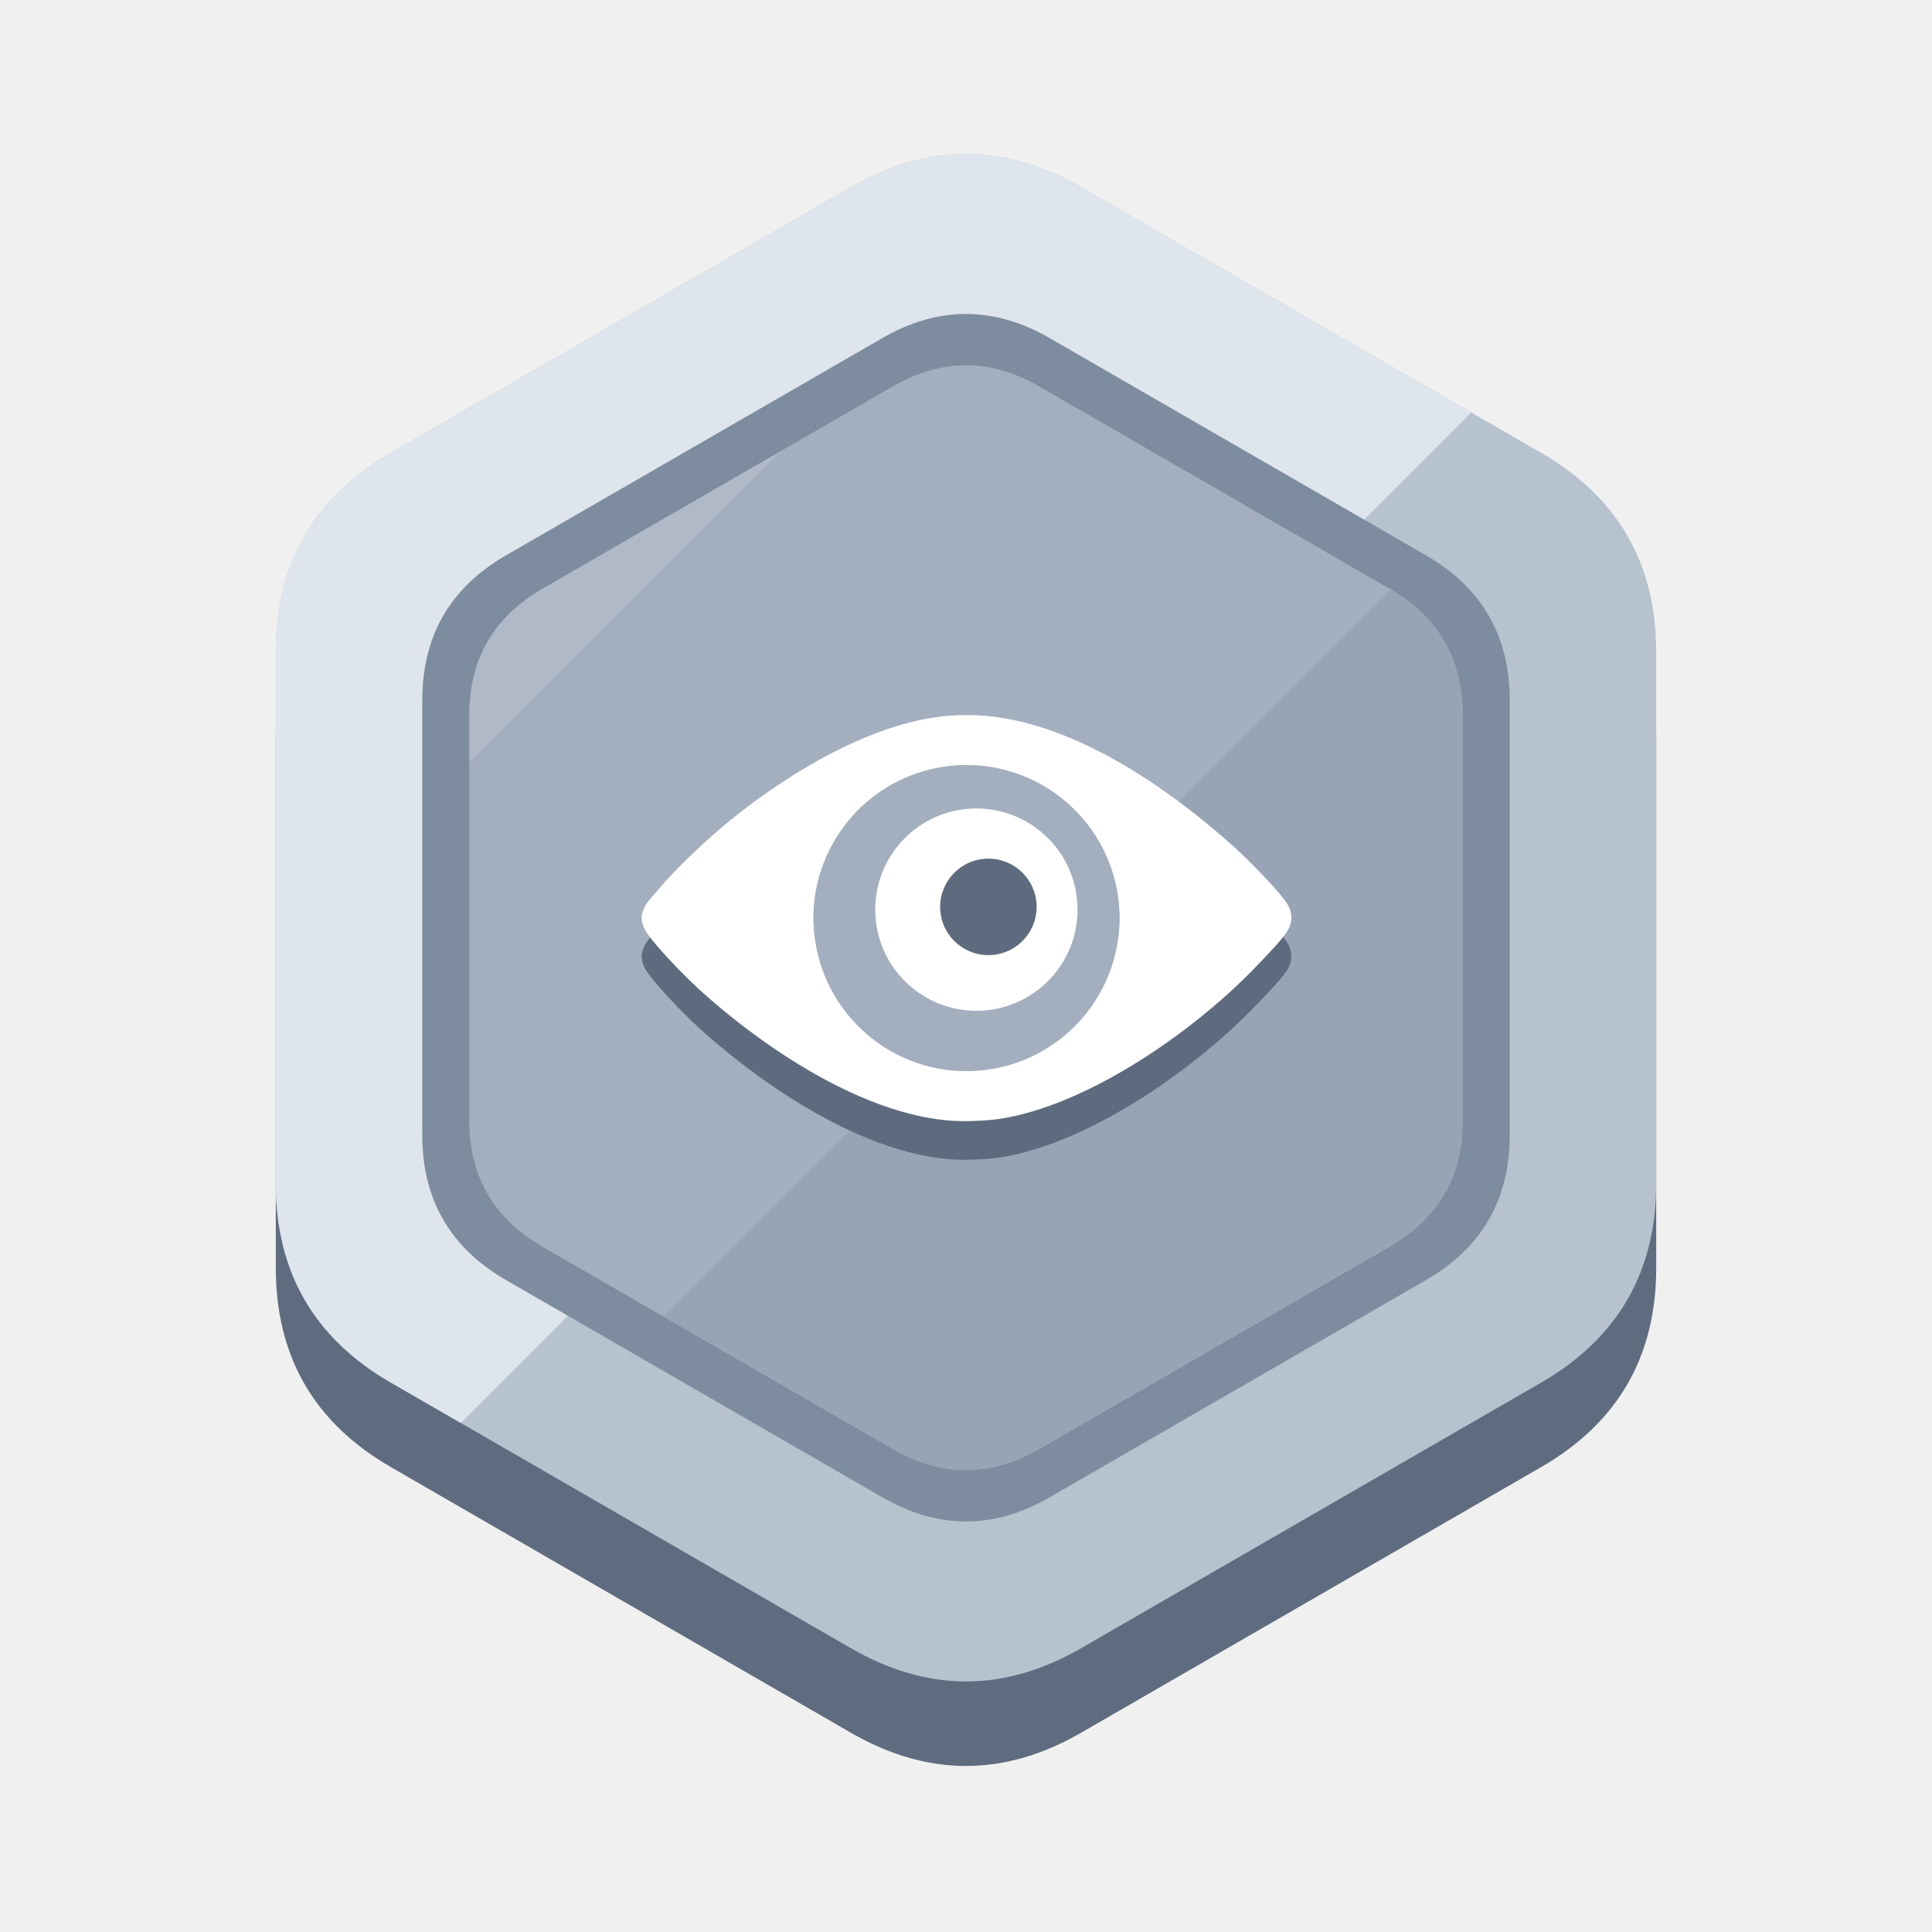
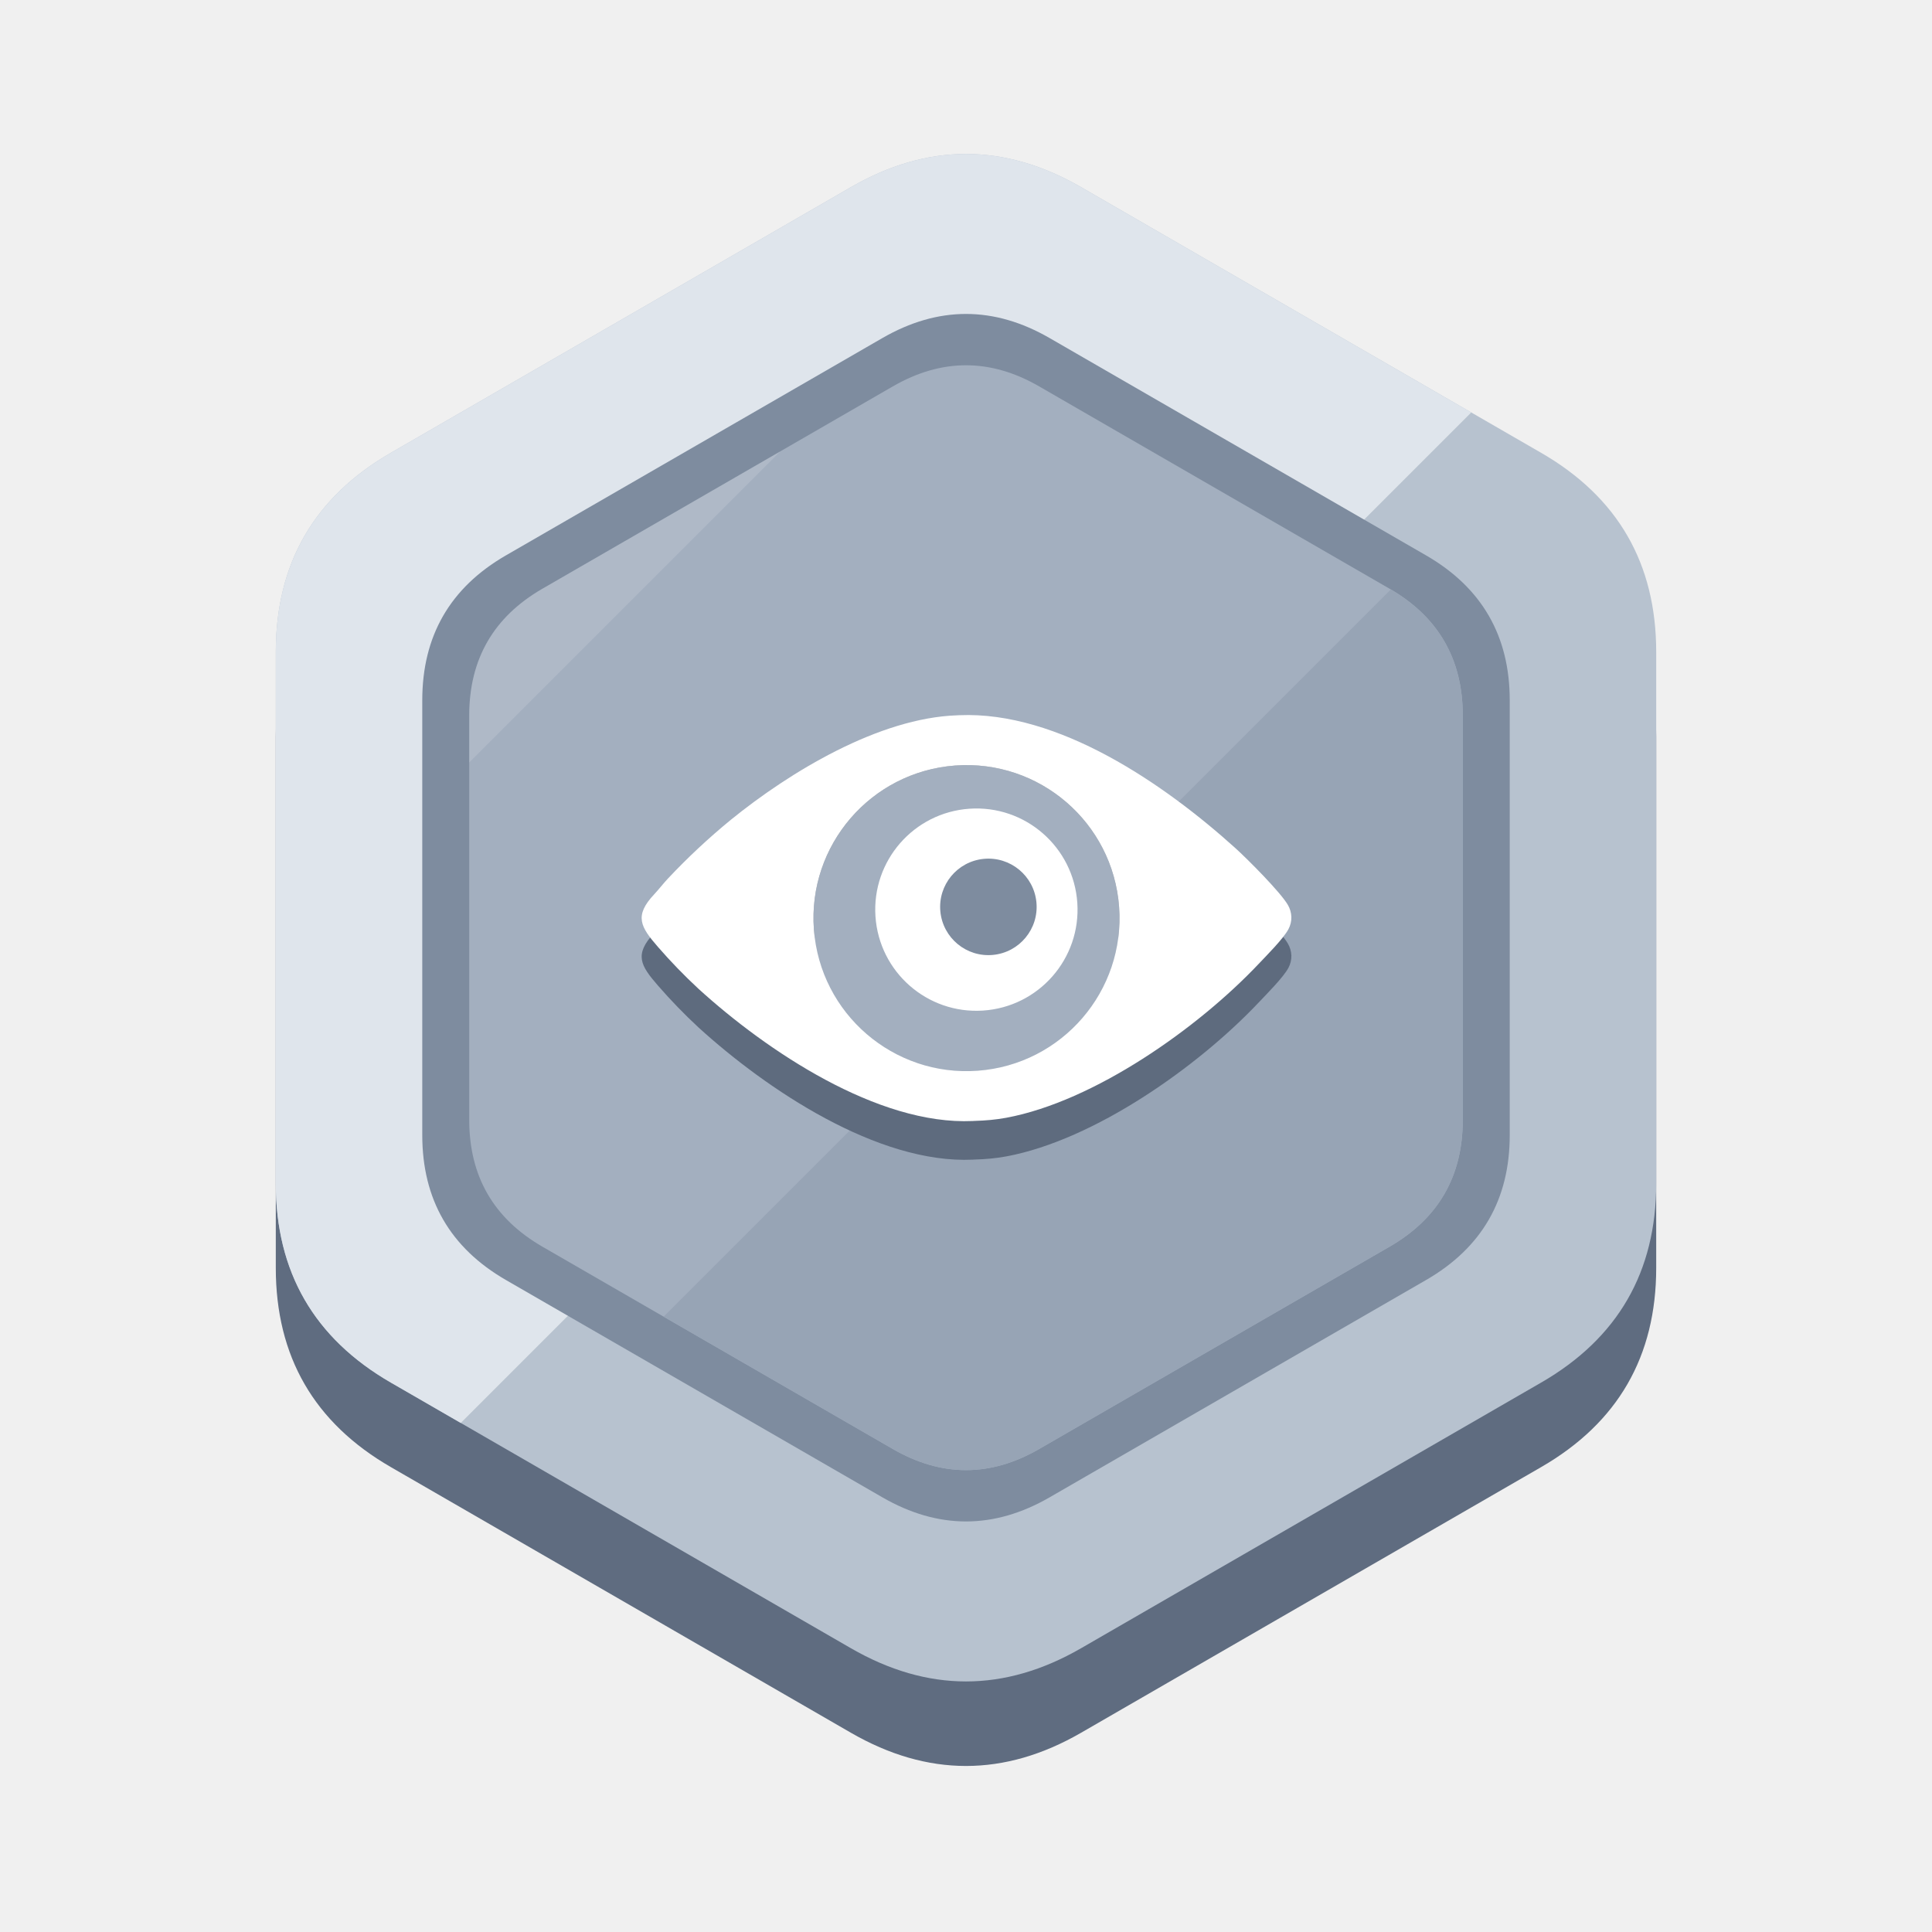
<svg xmlns="http://www.w3.org/2000/svg" viewBox="0 0 160 160" width="160" height="160">
  <defs>
    <clipPath id="A-discrimination-argent-o">
      <path d="M70.47 15.50Q80.00 10.00 89.53 15.50L127.63 37.50Q137.16 43.00 137.16 54.00L137.16 98.00Q137.16 109.00 127.63 114.50L89.53 136.50Q80.00 142.00 70.47 136.50L32.37 114.50Q22.84 109.00 22.84 98.00L22.84 54.00Q22.84 43.00 32.37 37.50Z" />
    </clipPath>
    <clipPath id="A-discrimination-argent-f">
      <path d="M73.94 32.00Q80.00 28.50 86.06 32.00L115.07 48.75Q121.14 52.25 121.14 59.25L121.14 92.75Q121.14 99.75 115.07 103.25L86.06 120.00Q80.00 123.50 73.94 120.00L44.93 103.25Q38.86 99.75 38.86 92.75L38.86 59.25Q38.86 52.25 44.93 48.75Z" />
    </clipPath>
  </defs>
  <g fill="#5F6C80" transform="translate(0 7)">
    <path d="M70.47 15.50Q80.00 10.00 89.53 15.50L127.63 37.50Q137.16 43.00 137.16 54.00L137.16 98.00Q137.16 109.00 127.63 114.50L89.53 136.50Q80.00 142.00 70.47 136.50L32.37 114.50Q22.84 109.00 22.84 98.00L22.84 54.00Q22.84 43.00 32.37 37.50Z" />
  </g>
  <g fill="#B7C2CF">
    <path d="M70.47 15.50Q80.00 10.00 89.53 15.50L127.63 37.50Q137.16 43.00 137.16 54.00L137.16 98.00Q137.16 109.00 127.63 114.50L89.53 136.50Q80.00 142.00 70.47 136.50L32.37 114.50Q22.84 109.00 22.84 98.00L22.84 54.00Q22.84 43.00 32.37 37.50Z" />
  </g>
  <g fill="#DFE5EC" clip-path="url(#A-discrimination-argent-o)">
    <polygon points="480,-324 -320,476 -320,-324" />
  </g>
  <g fill="#7E8C9F">
    <path d="M73.07 28.00Q80.00 24.00 86.93 28.00L118.11 46.00Q125.03 50.00 125.03 58.00L125.03 94.00Q125.03 102.00 118.11 106.00L86.93 124.00Q80.00 128.00 73.07 124.00L41.89 106.00Q34.97 102.00 34.97 94.00L34.97 58.00Q34.97 50.00 41.89 46.00Z" />
  </g>
  <g fill="#A3AFBF">
    <path d="M73.94 32.00Q80.00 28.50 86.06 32.00L115.07 48.75Q121.14 52.25 121.14 59.25L121.14 92.75Q121.14 99.75 115.07 103.25L86.06 120.00Q80.00 123.50 73.94 120.00L44.93 103.25Q38.86 99.75 38.86 92.75L38.86 59.25Q38.86 52.25 44.93 48.75Z" />
  </g>
  <g fill="#97A4B5" clip-path="url(#A-discrimination-argent-f)">
    <polygon points="480,-316 -320,484 480,476" />
  </g>
  <g fill="#FFFFFF" fill-opacity="0.13" clip-path="url(#A-discrimination-argent-f)">
    <polygon points="20,70 74,16 86,16 20,82" />
  </g>
  <g fill="#5E6B7E" transform="translate(47 46.2) scale(0.0645)">
    <path d="M500.158 251.779C501.08 251.729 502.001 251.684 502.923 251.644C630.385 246.148 766.604 340.241 857.48 422.276C872.94 436.231 915.412 478.804 924.873 495.163C927.639 499.865 929.188 505.184 929.378 510.636C929.509 516.05 928.25 521.406 925.72 526.194C919.507 538.218 897.342 560.394 887.431 570.883C809.213 653.662 676.355 747.397 563.516 768.473C550.082 770.982 536.576 772.138 522.932 772.525C522.006 772.578 521.08 772.626 520.154 772.669C398.019 778.249 255.201 682.201 168.207 602.962C149.857 585.948 132.438 567.956 116.026 549.065C93.784 523.504 85.261 509.328 111.188 481.694C117.03 475.467 122.855 467.853 128.858 461.444C154.144 434.542 181.152 409.311 209.71 385.911C285.954 324.07 400.083 255.115 500.158 251.779ZM526.795 708.107C635.014 700.082 716.233 605.84 708.194 497.621C700.155 389.403 605.902 308.196 497.685 316.25C389.488 324.302 308.3 418.533 316.337 526.731C324.375 634.929 418.596 716.13 526.795 708.107Z" />
    <path d="M515.923 371.709C587.618 366.704 649.748 420.876 654.555 492.584C659.362 564.293 605.018 626.273 533.297 630.881C461.855 635.472 400.169 581.387 395.381 509.958C390.593 438.529 444.507 376.694 515.923 371.709Z" />
    <path d="M534.509 436.075C568.568 432.835 598.805 457.819 602.045 491.878C605.286 525.938 580.302 556.175 546.243 559.416C512.183 562.656 481.945 537.672 478.705 503.613C475.464 469.553 500.449 439.315 534.509 436.075Z" />
  </g>
  <g transform="translate(47 43) scale(0.0645)">
    <path fill="#A3AFBF" d="M526.795 708.107C635.014 700.082 716.233 605.84 708.194 497.621C700.155 389.403 605.902 308.196 497.685 316.25C389.488 324.302 308.3 418.533 316.337 526.731C324.375 634.929 418.596 716.13 526.795 708.107Z" />
    <g fill="#FFFFFF">
      <path d="M500.158 251.779C501.08 251.729 502.001 251.684 502.923 251.644C630.385 246.148 766.604 340.241 857.48 422.276C872.94 436.231 915.412 478.804 924.873 495.163C927.639 499.865 929.188 505.184 929.378 510.636C929.509 516.05 928.25 521.406 925.72 526.194C919.507 538.218 897.342 560.394 887.431 570.883C809.213 653.662 676.355 747.397 563.516 768.473C550.082 770.982 536.576 772.138 522.932 772.525C522.006 772.578 521.08 772.626 520.154 772.669C398.019 778.249 255.201 682.201 168.207 602.962C149.857 585.948 132.438 567.956 116.026 549.065C93.784 523.504 85.261 509.328 111.188 481.694C117.03 475.467 122.855 467.853 128.858 461.444C154.144 434.542 181.152 409.311 209.71 385.911C285.954 324.07 400.083 255.115 500.158 251.779ZM526.795 708.107C635.014 700.082 716.233 605.84 708.194 497.621C700.155 389.403 605.902 308.196 497.685 316.25C389.488 324.302 308.3 418.533 316.337 526.731C324.375 634.929 418.596 716.13 526.795 708.107Z" />
      <path d="M515.923 371.709C587.618 366.704 649.748 420.876 654.555 492.584C659.362 564.293 605.018 626.273 533.297 630.881C461.855 635.472 400.169 581.387 395.381 509.958C390.593 438.529 444.507 376.694 515.923 371.709Z" />
    </g>
-     <path fill="#5E6B7E" d="M534.509 436.075C568.568 432.835 598.805 457.819 602.045 491.878C605.286 525.938 580.302 556.175 546.243 559.416C512.183 562.656 481.945 537.672 478.705 503.613C475.464 469.553 500.449 439.315 534.509 436.075Z" />
+     <path fill="#7E8C9F" d="M534.509 436.075C568.568 432.835 598.805 457.819 602.045 491.878C605.286 525.938 580.302 556.175 546.243 559.416C512.183 562.656 481.945 537.672 478.705 503.613C475.464 469.553 500.449 439.315 534.509 436.075Z" />
  </g>
</svg>
